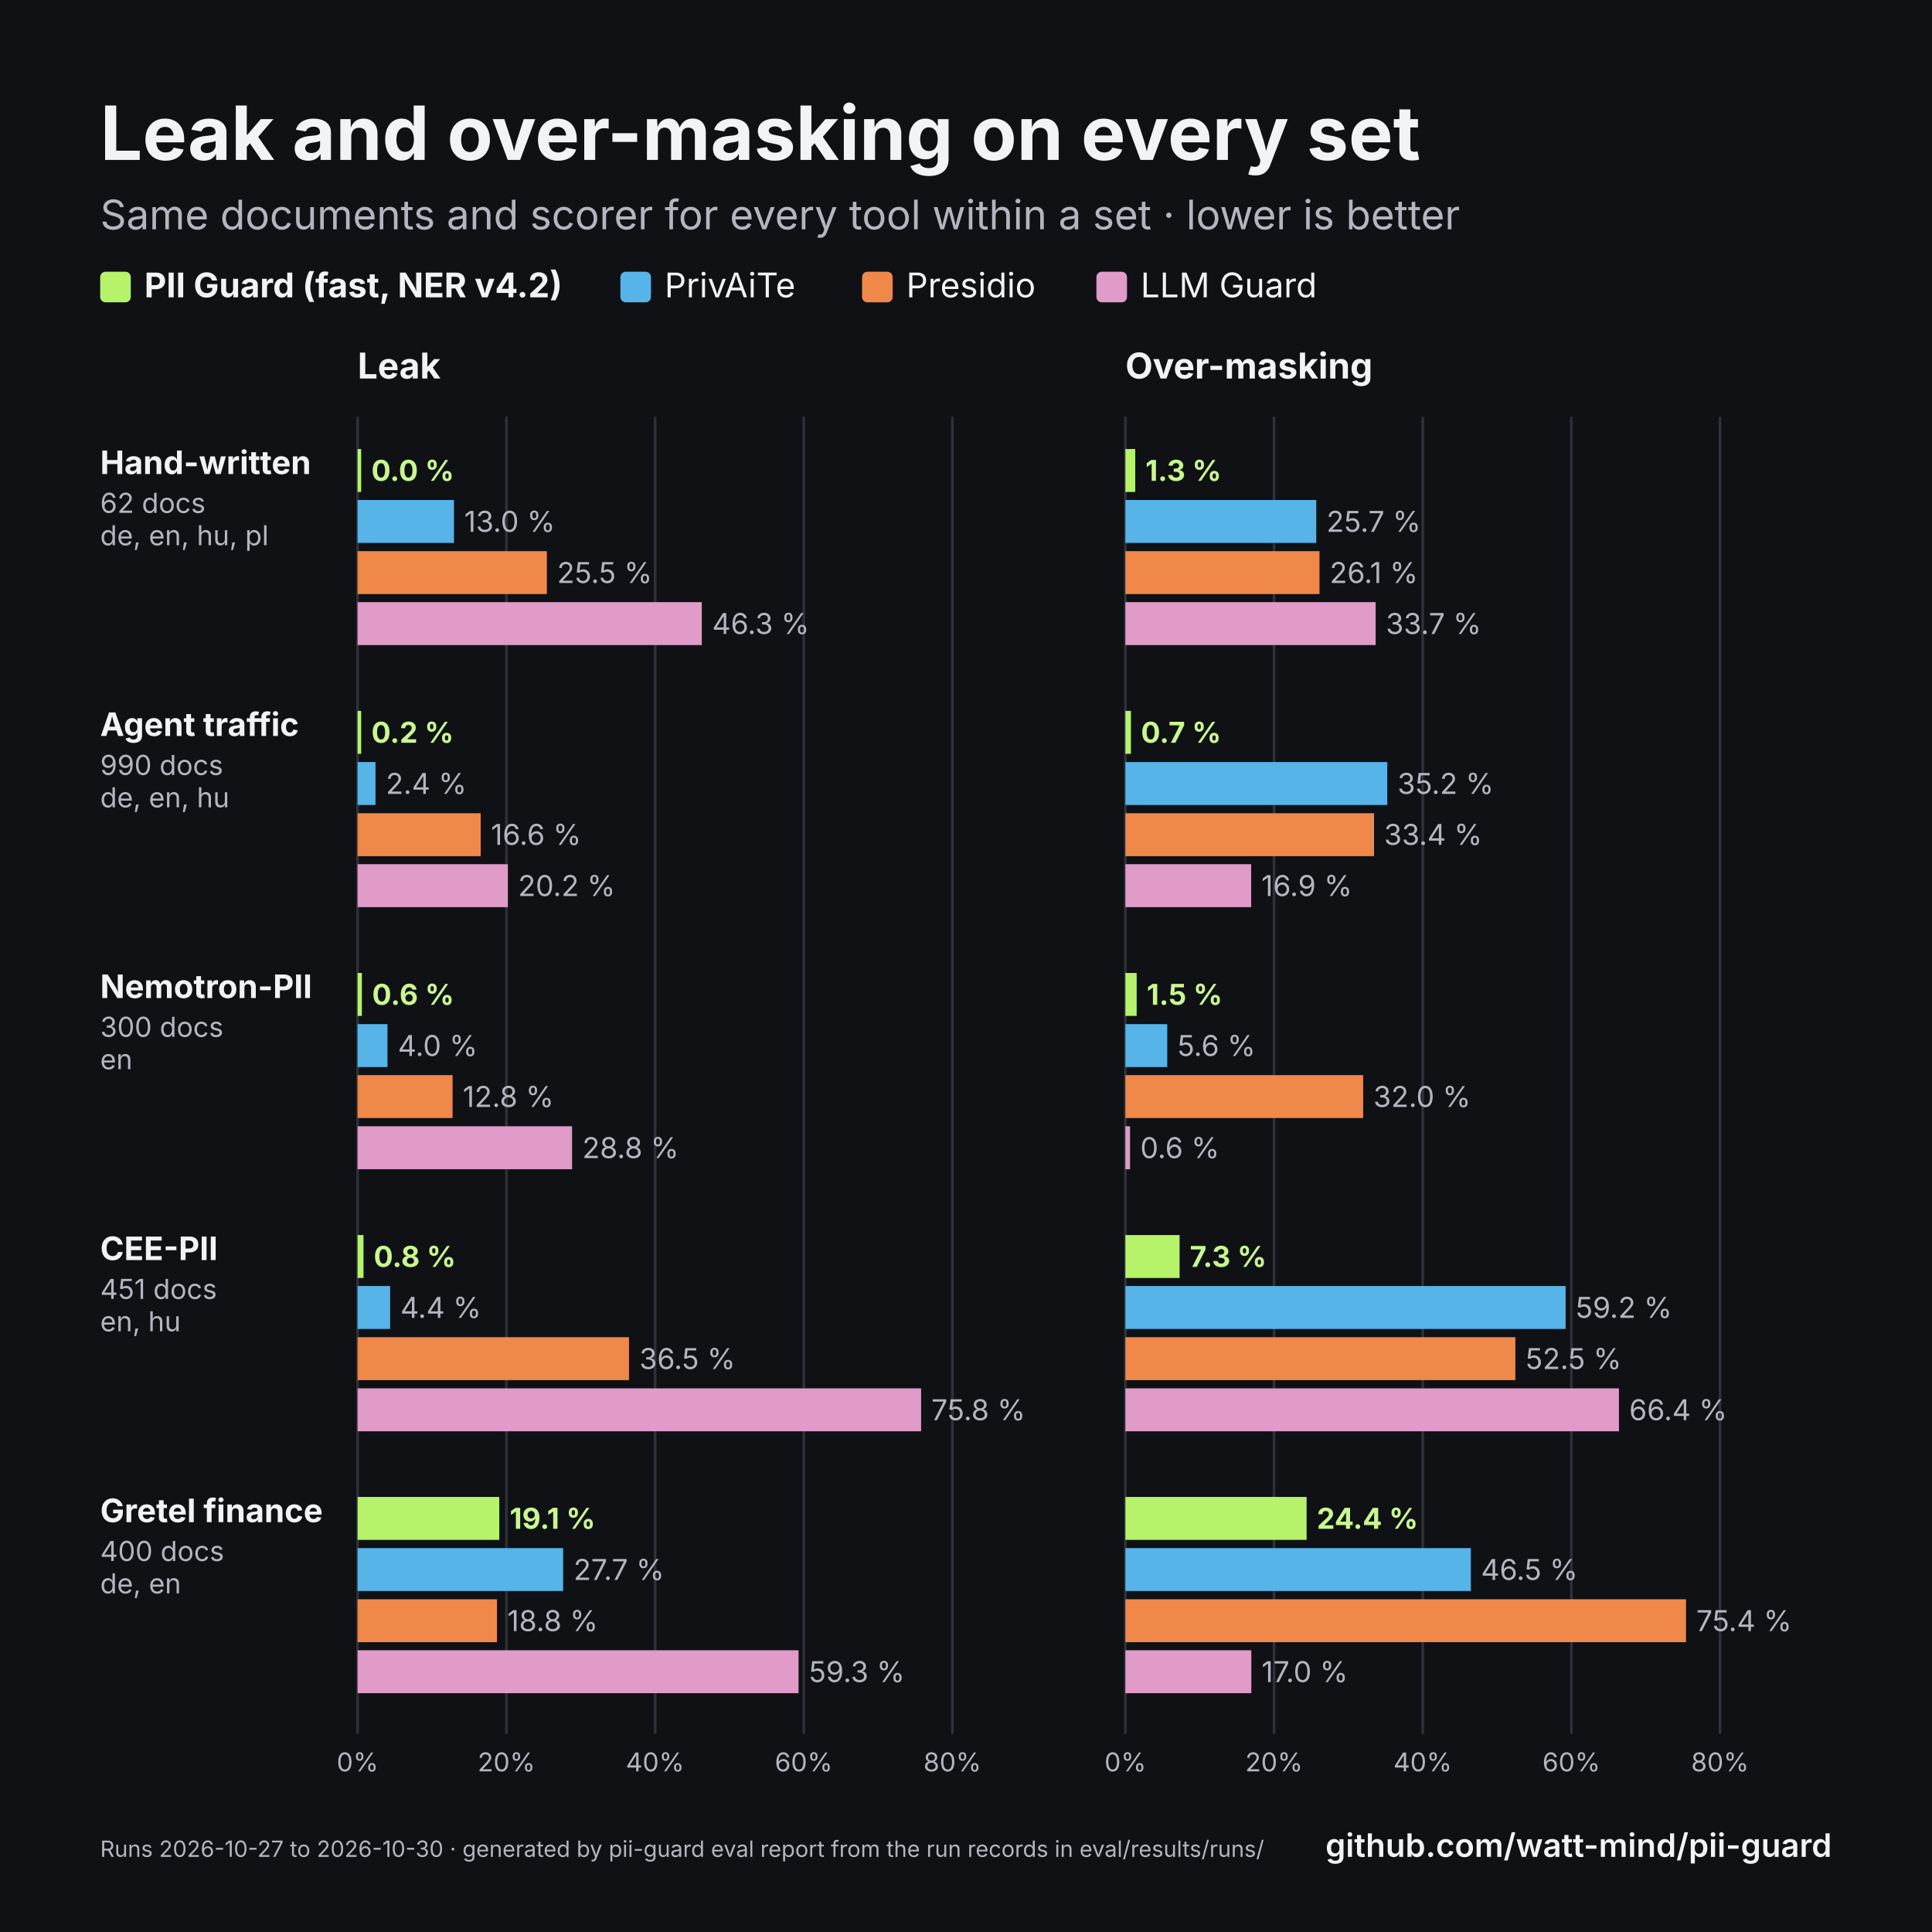
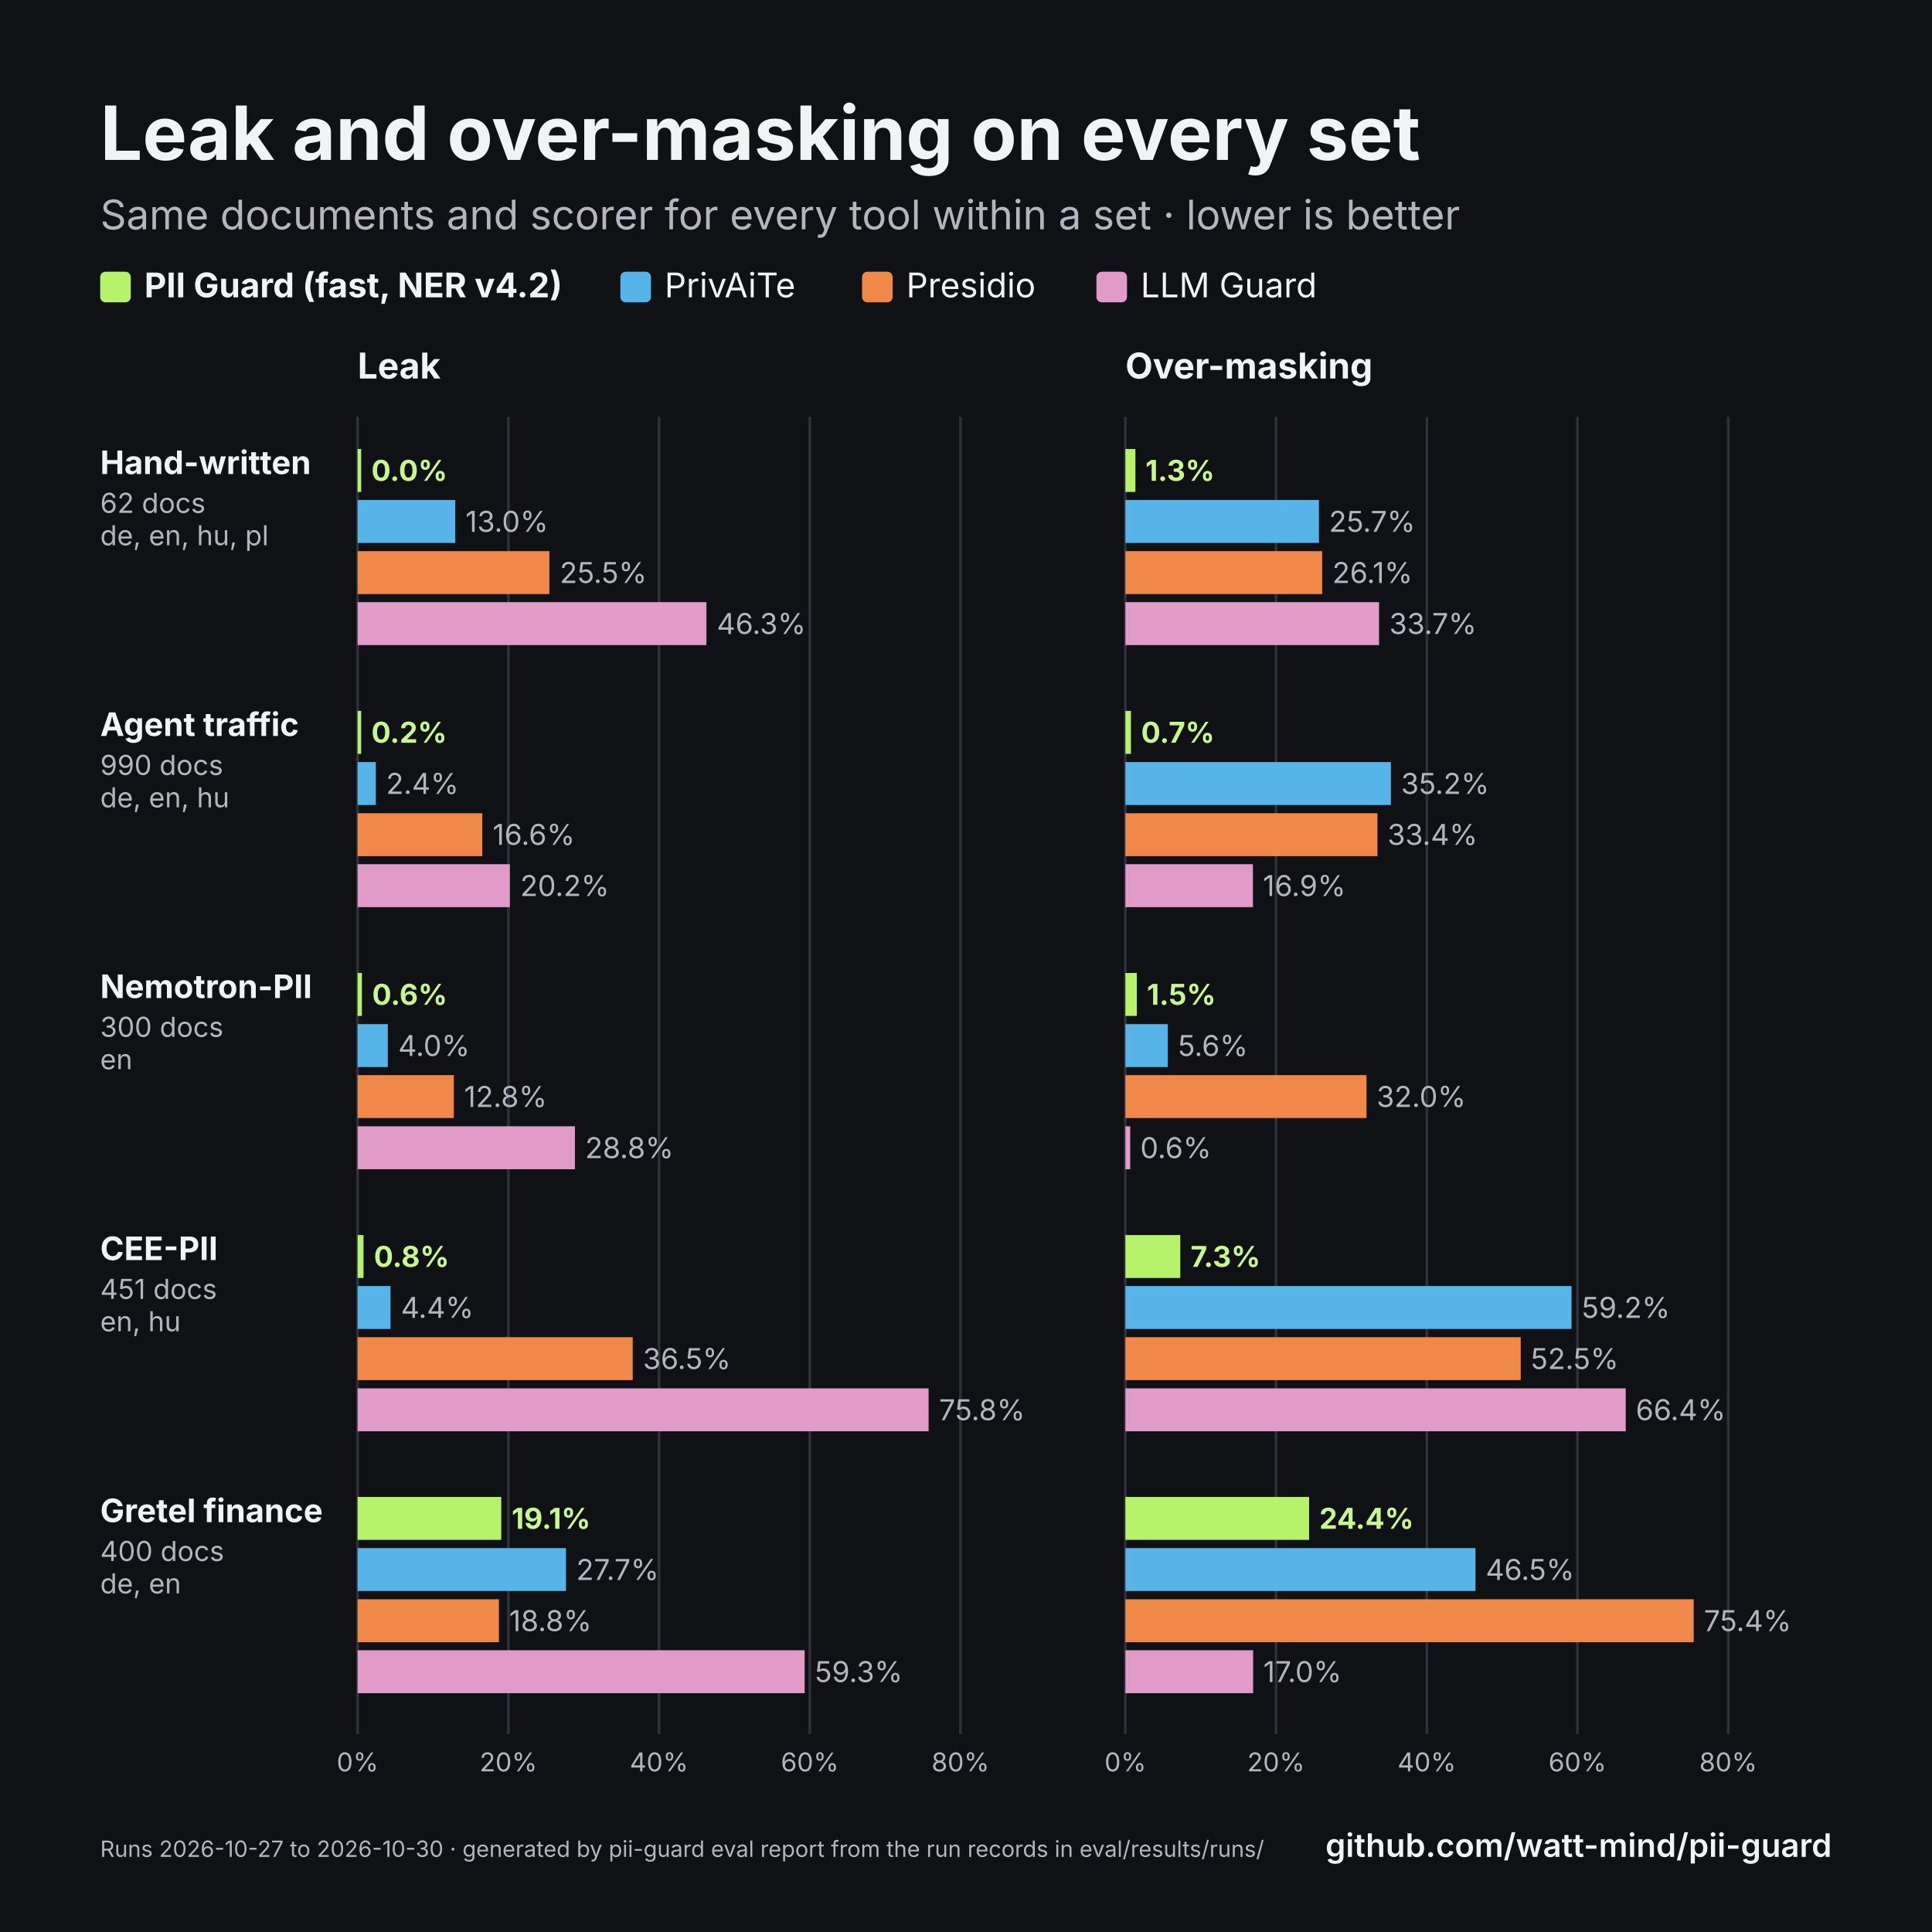
<svg xmlns="http://www.w3.org/2000/svg" viewBox="0 0 1080 1080" width="1080" height="1080" role="img" aria-labelledby="t d" font-family="Inter, 'Helvetica Neue', Helvetica, Arial, sans-serif">
  <rect x="0" y="0" width="1080" height="1080" fill="#0F1115" />
  <text x="56" y="89.4" font-size="41.8" fill="#F2F3F5" font-weight="700">Leak and over-masking on every set</text>
  <text x="56" y="128.2" font-size="22.8" fill="#B4B6BF">Same documents and scorer for every tool within a set · lower is better</text>
  <text x="56" y="1038" font-size="12.5" fill="#B4B6BF">Runs 2026-10-27 to 2026-10-30 · generated by pii-guard eval report from the run records in eval/results/runs/</text>
  <text x="1024" y="1038" font-size="18.1" fill="#F2F3F5" text-anchor="end" font-weight="600">github.com/watt-mind/pii-guard</text>
  <rect x="56" y="151.9" width="17.1" height="17.1" rx="3" fill="#B6F36B" />
  <text x="80.7" y="166.2" font-size="19" fill="#F2F3F5" font-weight="700">PII Guard (fast, NER v4.2)</text>
  <rect x="346.8" y="151.9" width="17.1" height="17.1" rx="3" fill="#56B4E9" />
  <text x="371.5" y="166.2" font-size="19" fill="#F2F3F5">PrivAiTe</text>
  <rect x="481.9" y="151.9" width="17.1" height="17.1" rx="3" fill="#F0884A" />
  <text x="506.6" y="166.2" font-size="19" fill="#F2F3F5">Presidio</text>
  <rect x="612.9" y="151.9" width="17.1" height="17.1" rx="3" fill="#E09BC8" />
  <text x="637.6" y="166.2" font-size="19" fill="#F2F3F5">LLM Guard</text>
  <text x="199.9" y="211.6" font-size="19.9" fill="#F2F3F5" font-weight="700">Leak</text>
  <line x1="199.9" y1="233" x2="199.9" y2="969.3" stroke="#2E3139" stroke-width="1.5" />
  <text x="199.9" y="990.2" font-size="14.5" fill="#B4B6BF" text-anchor="middle">0%</text>
-   <line x1="283.1" y1="233" x2="283.1" y2="969.3" stroke="#2E3139" stroke-width="1.5" />
-   <text x="283.1" y="990.2" font-size="14.5" fill="#B4B6BF" text-anchor="middle">20%</text>
-   <line x1="366.2" y1="233" x2="366.2" y2="969.3" stroke="#2E3139" stroke-width="1.5" />
-   <text x="366.2" y="990.2" font-size="14.5" fill="#B4B6BF" text-anchor="middle">40%</text>
-   <line x1="449.3" y1="233" x2="449.3" y2="969.3" stroke="#2E3139" stroke-width="1.5" />
-   <text x="449.3" y="990.2" font-size="14.5" fill="#B4B6BF" text-anchor="middle">60%</text>
-   <line x1="532.4" y1="233" x2="532.4" y2="969.3" stroke="#2E3139" stroke-width="1.5" />
-   <text x="532.4" y="990.2" font-size="14.5" fill="#B4B6BF" text-anchor="middle">80%</text>
+   <line x1="284.2" y1="233" x2="284.2" y2="969.3" stroke="#2E3139" stroke-width="1.5" />
+   <text x="284.2" y="990.2" font-size="14.5" fill="#B4B6BF" text-anchor="middle">20%</text>
+   <line x1="368.4" y1="233" x2="368.4" y2="969.3" stroke="#2E3139" stroke-width="1.5" />
+   <text x="368.4" y="990.2" font-size="14.5" fill="#B4B6BF" text-anchor="middle">40%</text>
+   <line x1="452.7" y1="233" x2="452.7" y2="969.3" stroke="#2E3139" stroke-width="1.5" />
+   <text x="452.7" y="990.2" font-size="14.5" fill="#B4B6BF" text-anchor="middle">60%</text>
+   <line x1="536.9" y1="233" x2="536.9" y2="969.3" stroke="#2E3139" stroke-width="1.5" />
+   <text x="536.9" y="990.2" font-size="14.5" fill="#B4B6BF" text-anchor="middle">80%</text>
  <rect x="199.9" y="251" width="2" height="24" fill="#B6F36B" />
-   <text x="207.6" y="268.8" font-size="16.1" fill="#C9F78F" font-weight="700">0.0 %</text>
-   <rect x="199.9" y="279.5" width="53.9" height="24" fill="#56B4E9" />
-   <text x="259.5" y="297.3" font-size="16.1" fill="#B4B6BF">13.0 %</text>
-   <rect x="199.9" y="308.1" width="105.8" height="24" fill="#F0884A" />
-   <text x="311.4" y="325.9" font-size="16.1" fill="#B4B6BF">25.5 %</text>
-   <rect x="199.9" y="336.6" width="192.4" height="24" fill="#E09BC8" />
-   <text x="398.1" y="354.4" font-size="16.1" fill="#B4B6BF">46.3 %</text>
+   <text x="207.6" y="268.8" font-size="16.1" fill="#C9F78F" font-weight="700">0.0%</text>
+   <rect x="199.9" y="279.5" width="54.6" height="24" fill="#56B4E9" />
+   <text x="260.2" y="297.3" font-size="16.1" fill="#B4B6BF">13.0%</text>
+   <rect x="199.9" y="308.1" width="107.2" height="24" fill="#F0884A" />
+   <text x="312.9" y="325.9" font-size="16.1" fill="#B4B6BF">25.5%</text>
+   <rect x="199.9" y="336.6" width="195" height="24" fill="#E09BC8" />
+   <text x="400.7" y="354.4" font-size="16.1" fill="#B4B6BF">46.3%</text>
  <rect x="199.9" y="397.4" width="2" height="24" fill="#B6F36B" />
-   <text x="207.6" y="415.2" font-size="16.1" fill="#C9F78F" font-weight="700">0.2 %</text>
-   <rect x="199.9" y="426" width="10" height="24" fill="#56B4E9" />
-   <text x="215.7" y="443.8" font-size="16.1" fill="#B4B6BF">2.4 %</text>
-   <rect x="199.9" y="454.6" width="68.8" height="24" fill="#F0884A" />
-   <text x="274.4" y="472.3" font-size="16.1" fill="#B4B6BF">16.6 %</text>
-   <rect x="199.9" y="483.1" width="84" height="24" fill="#E09BC8" />
-   <text x="289.6" y="500.9" font-size="16.1" fill="#B4B6BF">20.2 %</text>
+   <text x="207.6" y="415.2" font-size="16.1" fill="#C9F78F" font-weight="700">0.2%</text>
+   <rect x="199.9" y="426" width="10.2" height="24" fill="#56B4E9" />
+   <text x="215.8" y="443.8" font-size="16.1" fill="#B4B6BF">2.4%</text>
+   <rect x="199.9" y="454.6" width="69.7" height="24" fill="#F0884A" />
+   <text x="275.4" y="472.3" font-size="16.1" fill="#B4B6BF">16.6%</text>
+   <rect x="199.9" y="483.1" width="85.1" height="24" fill="#E09BC8" />
+   <text x="290.8" y="500.9" font-size="16.1" fill="#B4B6BF">20.2%</text>
  <rect x="199.9" y="543.9" width="2.4" height="24" fill="#B6F36B" />
-   <text x="208" y="561.7" font-size="16.1" fill="#C9F78F" font-weight="700">0.6 %</text>
-   <rect x="199.9" y="572.5" width="16.7" height="24" fill="#56B4E9" />
-   <text x="222.4" y="590.3" font-size="16.1" fill="#B4B6BF">4.0 %</text>
-   <rect x="199.9" y="601" width="53.1" height="24" fill="#F0884A" />
-   <text x="258.7" y="618.8" font-size="16.1" fill="#B4B6BF">12.8 %</text>
-   <rect x="199.9" y="629.6" width="119.9" height="24" fill="#E09BC8" />
-   <text x="325.5" y="647.4" font-size="16.1" fill="#B4B6BF">28.8 %</text>
+   <text x="208" y="561.7" font-size="16.1" fill="#C9F78F" font-weight="700">0.6%</text>
+   <rect x="199.9" y="572.5" width="16.9" height="24" fill="#56B4E9" />
+   <text x="222.6" y="590.3" font-size="16.1" fill="#B4B6BF">4.0%</text>
+   <rect x="199.9" y="601" width="53.8" height="24" fill="#F0884A" />
+   <text x="259.4" y="618.8" font-size="16.1" fill="#B4B6BF">12.8%</text>
+   <rect x="199.9" y="629.6" width="121.5" height="24" fill="#E09BC8" />
+   <text x="327.1" y="647.4" font-size="16.1" fill="#B4B6BF">28.8%</text>
  <rect x="199.9" y="690.4" width="3.3" height="24" fill="#B6F36B" />
-   <text x="208.9" y="708.2" font-size="16.1" fill="#C9F78F" font-weight="700">0.8 %</text>
-   <rect x="199.9" y="718.9" width="18.2" height="24" fill="#56B4E9" />
-   <text x="223.8" y="736.7" font-size="16.1" fill="#B4B6BF">4.4 %</text>
-   <rect x="199.9" y="747.5" width="151.7" height="24" fill="#F0884A" />
-   <text x="357.4" y="765.3" font-size="16.1" fill="#B4B6BF">36.5 %</text>
-   <rect x="199.9" y="776.1" width="315" height="24" fill="#E09BC8" />
-   <text x="520.6" y="793.9" font-size="16.1" fill="#B4B6BF">75.8 %</text>
-   <rect x="199.9" y="836.8" width="79.2" height="24" fill="#B6F36B" />
-   <text x="284.9" y="854.6" font-size="16.1" fill="#C9F78F" font-weight="700">19.1 %</text>
-   <rect x="199.9" y="865.4" width="114.9" height="24" fill="#56B4E9" />
-   <text x="320.6" y="883.2" font-size="16.1" fill="#B4B6BF">27.7 %</text>
-   <rect x="199.9" y="894" width="77.9" height="24" fill="#F0884A" />
-   <text x="283.6" y="911.8" font-size="16.1" fill="#B4B6BF">18.8 %</text>
-   <rect x="199.9" y="922.5" width="246.5" height="24" fill="#E09BC8" />
-   <text x="452.2" y="940.3" font-size="16.1" fill="#B4B6BF">59.3 %</text>
+   <text x="209" y="708.2" font-size="16.1" fill="#C9F78F" font-weight="700">0.8%</text>
+   <rect x="199.9" y="718.9" width="18.4" height="24" fill="#56B4E9" />
+   <text x="224.1" y="736.7" font-size="16.1" fill="#B4B6BF">4.4%</text>
+   <rect x="199.9" y="747.5" width="153.8" height="24" fill="#F0884A" />
+   <text x="359.4" y="765.3" font-size="16.1" fill="#B4B6BF">36.5%</text>
+   <rect x="199.9" y="776.1" width="319.2" height="24" fill="#E09BC8" />
+   <text x="524.9" y="793.9" font-size="16.1" fill="#B4B6BF">75.8%</text>
+   <rect x="199.9" y="836.8" width="80.3" height="24" fill="#B6F36B" />
+   <text x="286" y="854.6" font-size="16.1" fill="#C9F78F" font-weight="700">19.1%</text>
+   <rect x="199.9" y="865.4" width="116.5" height="24" fill="#56B4E9" />
+   <text x="322.1" y="883.2" font-size="16.1" fill="#B4B6BF">27.7%</text>
+   <rect x="199.9" y="894" width="79" height="24" fill="#F0884A" />
+   <text x="284.6" y="911.8" font-size="16.1" fill="#B4B6BF">18.8%</text>
+   <rect x="199.9" y="922.5" width="249.9" height="24" fill="#E09BC8" />
+   <text x="455.5" y="940.3" font-size="16.1" fill="#B4B6BF">59.3%</text>
  <text x="629.1" y="211.6" font-size="19.9" fill="#F2F3F5" font-weight="700">Over-masking</text>
  <line x1="629.1" y1="233" x2="629.1" y2="969.3" stroke="#2E3139" stroke-width="1.5" />
  <text x="629.1" y="990.2" font-size="14.5" fill="#B4B6BF" text-anchor="middle">0%</text>
-   <line x1="712.2" y1="233" x2="712.2" y2="969.3" stroke="#2E3139" stroke-width="1.5" />
-   <text x="712.2" y="990.2" font-size="14.5" fill="#B4B6BF" text-anchor="middle">20%</text>
-   <line x1="795.3" y1="233" x2="795.3" y2="969.3" stroke="#2E3139" stroke-width="1.5" />
-   <text x="795.3" y="990.2" font-size="14.5" fill="#B4B6BF" text-anchor="middle">40%</text>
-   <line x1="878.4" y1="233" x2="878.4" y2="969.3" stroke="#2E3139" stroke-width="1.5" />
-   <text x="878.4" y="990.2" font-size="14.5" fill="#B4B6BF" text-anchor="middle">60%</text>
-   <line x1="961.5" y1="233" x2="961.5" y2="969.3" stroke="#2E3139" stroke-width="1.5" />
-   <text x="961.5" y="990.2" font-size="14.5" fill="#B4B6BF" text-anchor="middle">80%</text>
-   <rect x="629.1" y="251" width="5.5" height="24" fill="#B6F36B" />
-   <text x="640.3" y="268.8" font-size="16.1" fill="#C9F78F" font-weight="700">1.3 %</text>
-   <rect x="629.1" y="279.5" width="106.7" height="24" fill="#56B4E9" />
-   <text x="741.5" y="297.3" font-size="16.1" fill="#B4B6BF">25.7 %</text>
-   <rect x="629.1" y="308.1" width="108.5" height="24" fill="#F0884A" />
-   <text x="743.3" y="325.9" font-size="16.1" fill="#B4B6BF">26.1 %</text>
-   <rect x="629.1" y="336.6" width="139.9" height="24" fill="#E09BC8" />
-   <text x="774.7" y="354.4" font-size="16.1" fill="#B4B6BF">33.7 %</text>
+   <line x1="713.3" y1="233" x2="713.3" y2="969.3" stroke="#2E3139" stroke-width="1.5" />
+   <text x="713.3" y="990.2" font-size="14.5" fill="#B4B6BF" text-anchor="middle">20%</text>
+   <line x1="797.6" y1="233" x2="797.6" y2="969.3" stroke="#2E3139" stroke-width="1.5" />
+   <text x="797.6" y="990.2" font-size="14.5" fill="#B4B6BF" text-anchor="middle">40%</text>
+   <line x1="881.8" y1="233" x2="881.8" y2="969.3" stroke="#2E3139" stroke-width="1.5" />
+   <text x="881.8" y="990.2" font-size="14.5" fill="#B4B6BF" text-anchor="middle">60%</text>
+   <line x1="966.1" y1="233" x2="966.1" y2="969.3" stroke="#2E3139" stroke-width="1.5" />
+   <text x="966.1" y="990.2" font-size="14.5" fill="#B4B6BF" text-anchor="middle">80%</text>
+   <rect x="629.1" y="251" width="5.6" height="24" fill="#B6F36B" />
+   <text x="640.3" y="268.8" font-size="16.1" fill="#C9F78F" font-weight="700">1.3%</text>
+   <rect x="629.1" y="279.5" width="108.2" height="24" fill="#56B4E9" />
+   <text x="742.9" y="297.3" font-size="16.1" fill="#B4B6BF">25.7%</text>
+   <rect x="629.1" y="308.1" width="110" height="24" fill="#F0884A" />
+   <text x="744.8" y="325.9" font-size="16.1" fill="#B4B6BF">26.1%</text>
+   <rect x="629.1" y="336.6" width="141.8" height="24" fill="#E09BC8" />
+   <text x="776.6" y="354.4" font-size="16.1" fill="#B4B6BF">33.7%</text>
  <rect x="629.1" y="397.4" width="3.1" height="24" fill="#B6F36B" />
-   <text x="637.8" y="415.2" font-size="16.1" fill="#C9F78F" font-weight="700">0.7 %</text>
-   <rect x="629.1" y="426" width="146.4" height="24" fill="#56B4E9" />
-   <text x="781.2" y="443.8" font-size="16.1" fill="#B4B6BF">35.2 %</text>
-   <rect x="629.1" y="454.6" width="139" height="24" fill="#F0884A" />
-   <text x="773.7" y="472.3" font-size="16.1" fill="#B4B6BF">33.4 %</text>
-   <rect x="629.1" y="483.1" width="70.3" height="24" fill="#E09BC8" />
-   <text x="705.1" y="500.9" font-size="16.1" fill="#B4B6BF">16.9 %</text>
-   <rect x="629.1" y="543.9" width="6.3" height="24" fill="#B6F36B" />
-   <text x="641" y="561.7" font-size="16.1" fill="#C9F78F" font-weight="700">1.5 %</text>
-   <rect x="629.1" y="572.5" width="23.4" height="24" fill="#56B4E9" />
-   <text x="658.2" y="590.3" font-size="16.1" fill="#B4B6BF">5.6 %</text>
-   <rect x="629.1" y="601" width="132.9" height="24" fill="#F0884A" />
-   <text x="767.7" y="618.8" font-size="16.1" fill="#B4B6BF">32.0 %</text>
-   <rect x="629.1" y="629.6" width="2.6" height="24" fill="#E09BC8" />
-   <text x="637.4" y="647.4" font-size="16.1" fill="#B4B6BF">0.6 %</text>
-   <rect x="629.1" y="690.4" width="30.3" height="24" fill="#B6F36B" />
-   <text x="665.1" y="708.2" font-size="16.1" fill="#C9F78F" font-weight="700">7.3 %</text>
-   <rect x="629.1" y="718.9" width="246.1" height="24" fill="#56B4E9" />
-   <text x="880.8" y="736.7" font-size="16.1" fill="#B4B6BF">59.2 %</text>
-   <rect x="629.1" y="747.5" width="218" height="24" fill="#F0884A" />
-   <text x="852.8" y="765.3" font-size="16.1" fill="#B4B6BF">52.5 %</text>
-   <rect x="629.1" y="776.1" width="275.9" height="24" fill="#E09BC8" />
-   <text x="910.7" y="793.9" font-size="16.1" fill="#B4B6BF">66.4 %</text>
-   <rect x="629.1" y="836.8" width="101.3" height="24" fill="#B6F36B" />
-   <text x="736.1" y="854.6" font-size="16.1" fill="#C9F78F" font-weight="700">24.4 %</text>
-   <rect x="629.1" y="865.4" width="193.1" height="24" fill="#56B4E9" />
-   <text x="827.9" y="883.2" font-size="16.1" fill="#B4B6BF">46.5 %</text>
-   <rect x="629.1" y="894" width="313.4" height="24" fill="#F0884A" />
-   <text x="948.2" y="911.8" font-size="16.1" fill="#B4B6BF">75.4 %</text>
-   <rect x="629.1" y="922.5" width="70.4" height="24" fill="#E09BC8" />
-   <text x="705.2" y="940.3" font-size="16.1" fill="#B4B6BF">17.0 %</text>
+   <text x="637.9" y="415.2" font-size="16.1" fill="#C9F78F" font-weight="700">0.7%</text>
+   <rect x="629.1" y="426" width="148.4" height="24" fill="#56B4E9" />
+   <text x="783.2" y="443.8" font-size="16.1" fill="#B4B6BF">35.2%</text>
+   <rect x="629.1" y="454.6" width="140.9" height="24" fill="#F0884A" />
+   <text x="775.6" y="472.3" font-size="16.1" fill="#B4B6BF">33.4%</text>
+   <rect x="629.1" y="483.1" width="71.3" height="24" fill="#E09BC8" />
+   <text x="706" y="500.9" font-size="16.1" fill="#B4B6BF">16.9%</text>
+   <rect x="629.1" y="543.9" width="6.4" height="24" fill="#B6F36B" />
+   <text x="641.1" y="561.7" font-size="16.1" fill="#C9F78F" font-weight="700">1.5%</text>
+   <rect x="629.1" y="572.5" width="23.7" height="24" fill="#56B4E9" />
+   <text x="658.5" y="590.3" font-size="16.1" fill="#B4B6BF">5.6%</text>
+   <rect x="629.1" y="601" width="134.8" height="24" fill="#F0884A" />
+   <text x="769.5" y="618.8" font-size="16.1" fill="#B4B6BF">32.0%</text>
+   <rect x="629.1" y="629.6" width="2.7" height="24" fill="#E09BC8" />
+   <text x="637.4" y="647.4" font-size="16.1" fill="#B4B6BF">0.6%</text>
+   <rect x="629.1" y="690.4" width="30.7" height="24" fill="#B6F36B" />
+   <text x="665.5" y="708.2" font-size="16.1" fill="#C9F78F" font-weight="700">7.3%</text>
+   <rect x="629.1" y="718.9" width="249.4" height="24" fill="#56B4E9" />
+   <text x="884.2" y="736.7" font-size="16.1" fill="#B4B6BF">59.2%</text>
+   <rect x="629.1" y="747.5" width="221" height="24" fill="#F0884A" />
+   <text x="855.7" y="765.3" font-size="16.1" fill="#B4B6BF">52.5%</text>
+   <rect x="629.1" y="776.1" width="279.7" height="24" fill="#E09BC8" />
+   <text x="914.4" y="793.9" font-size="16.1" fill="#B4B6BF">66.4%</text>
+   <rect x="629.1" y="836.8" width="102.7" height="24" fill="#B6F36B" />
+   <text x="737.5" y="854.6" font-size="16.1" fill="#C9F78F" font-weight="700">24.4%</text>
+   <rect x="629.1" y="865.4" width="195.7" height="24" fill="#56B4E9" />
+   <text x="830.5" y="883.2" font-size="16.1" fill="#B4B6BF">46.5%</text>
+   <rect x="629.1" y="894" width="317.7" height="24" fill="#F0884A" />
+   <text x="952.5" y="911.8" font-size="16.1" fill="#B4B6BF">75.4%</text>
+   <rect x="629.1" y="922.5" width="71.4" height="24" fill="#E09BC8" />
+   <text x="706.2" y="940.3" font-size="16.1" fill="#B4B6BF">17.0%</text>
  <text x="56" y="265" font-size="18.1" fill="#F2F3F5" font-weight="700">Hand-written</text>
  <text x="56" y="286.7" font-size="15.4" fill="#B4B6BF">62 docs</text>
  <text x="56" y="304.8" font-size="15.4" fill="#B4B6BF">de, en, hu, pl</text>
  <text x="56" y="411.4" font-size="18.1" fill="#F2F3F5" font-weight="700">Agent traffic</text>
  <text x="56" y="433.2" font-size="15.4" fill="#B4B6BF">990 docs</text>
  <text x="56" y="451.3" font-size="15.4" fill="#B4B6BF">de, en, hu</text>
  <text x="56" y="557.9" font-size="18.1" fill="#F2F3F5" font-weight="700">Nemotron-PII</text>
  <text x="56" y="579.6" font-size="15.4" fill="#B4B6BF">300 docs</text>
  <text x="56" y="597.7" font-size="15.4" fill="#B4B6BF">en</text>
  <text x="56" y="704.4" font-size="18.1" fill="#F2F3F5" font-weight="700">CEE-PII</text>
  <text x="56" y="726.1" font-size="15.4" fill="#B4B6BF">451 docs</text>
  <text x="56" y="744.2" font-size="15.4" fill="#B4B6BF">en, hu</text>
  <text x="56" y="850.9" font-size="18.1" fill="#F2F3F5" font-weight="700">Gretel finance</text>
  <text x="56" y="872.6" font-size="15.4" fill="#B4B6BF">400 docs</text>
  <text x="56" y="890.7" font-size="15.4" fill="#B4B6BF">de, en</text>
</svg>
